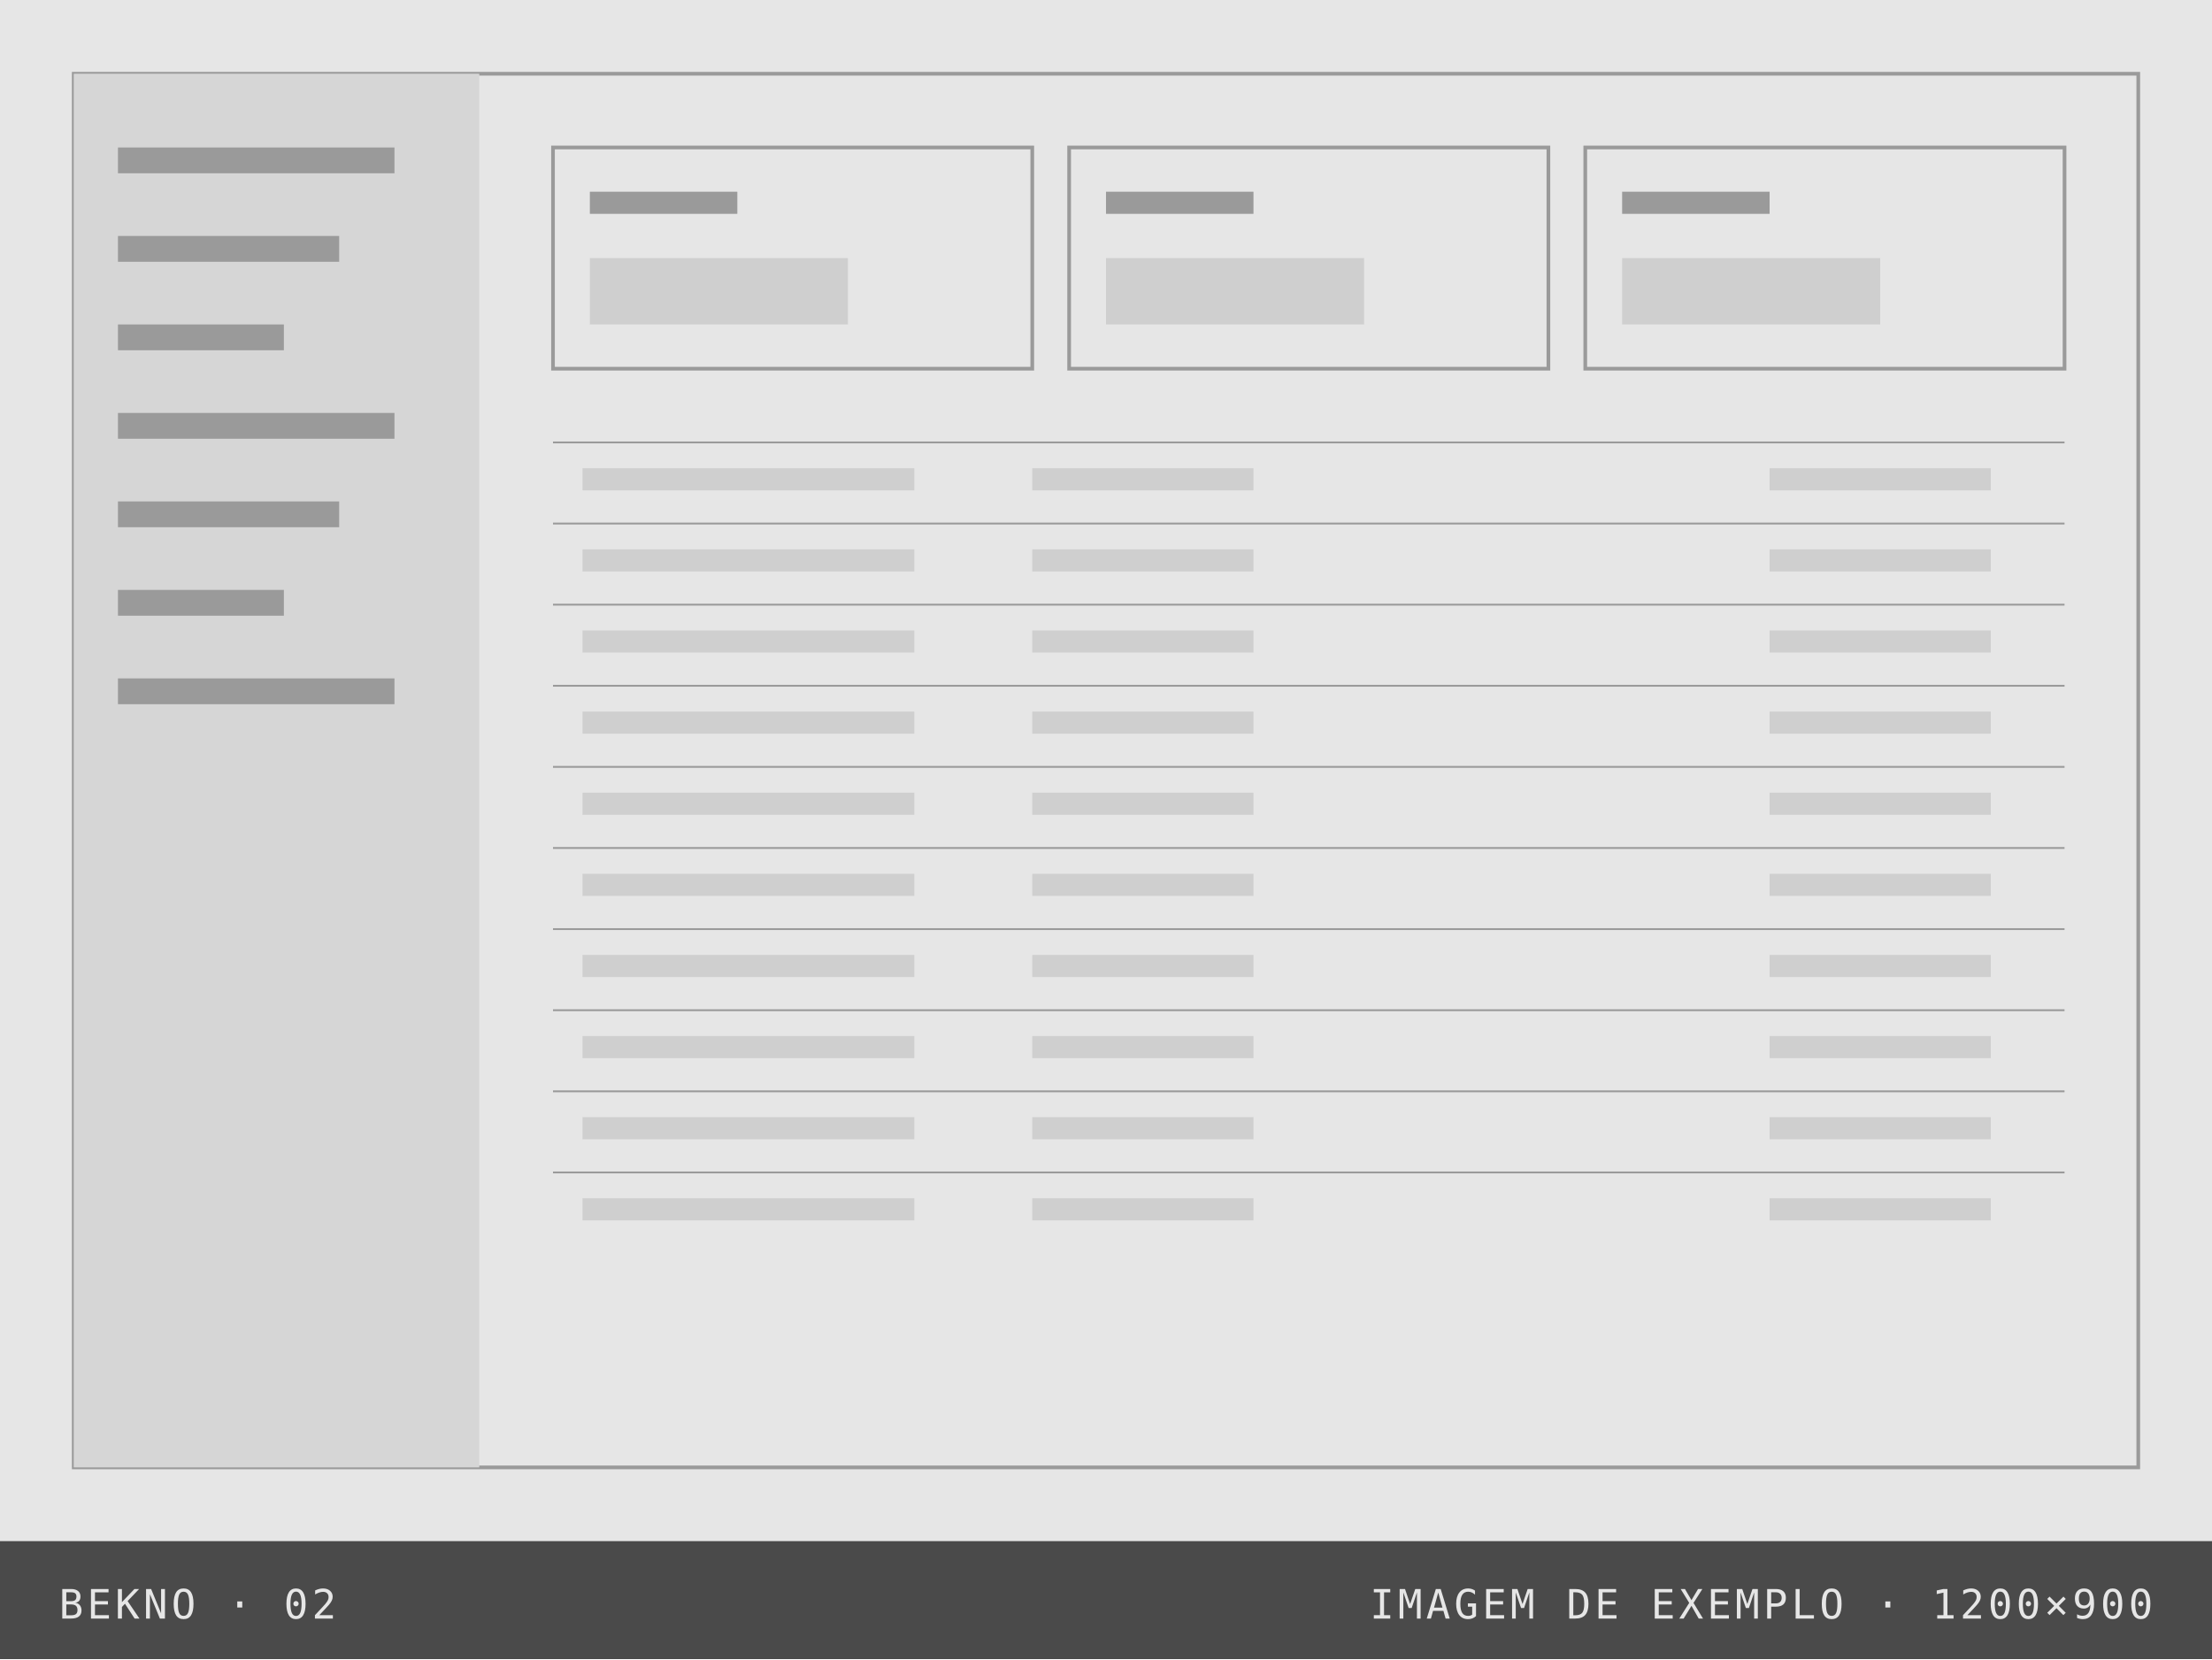
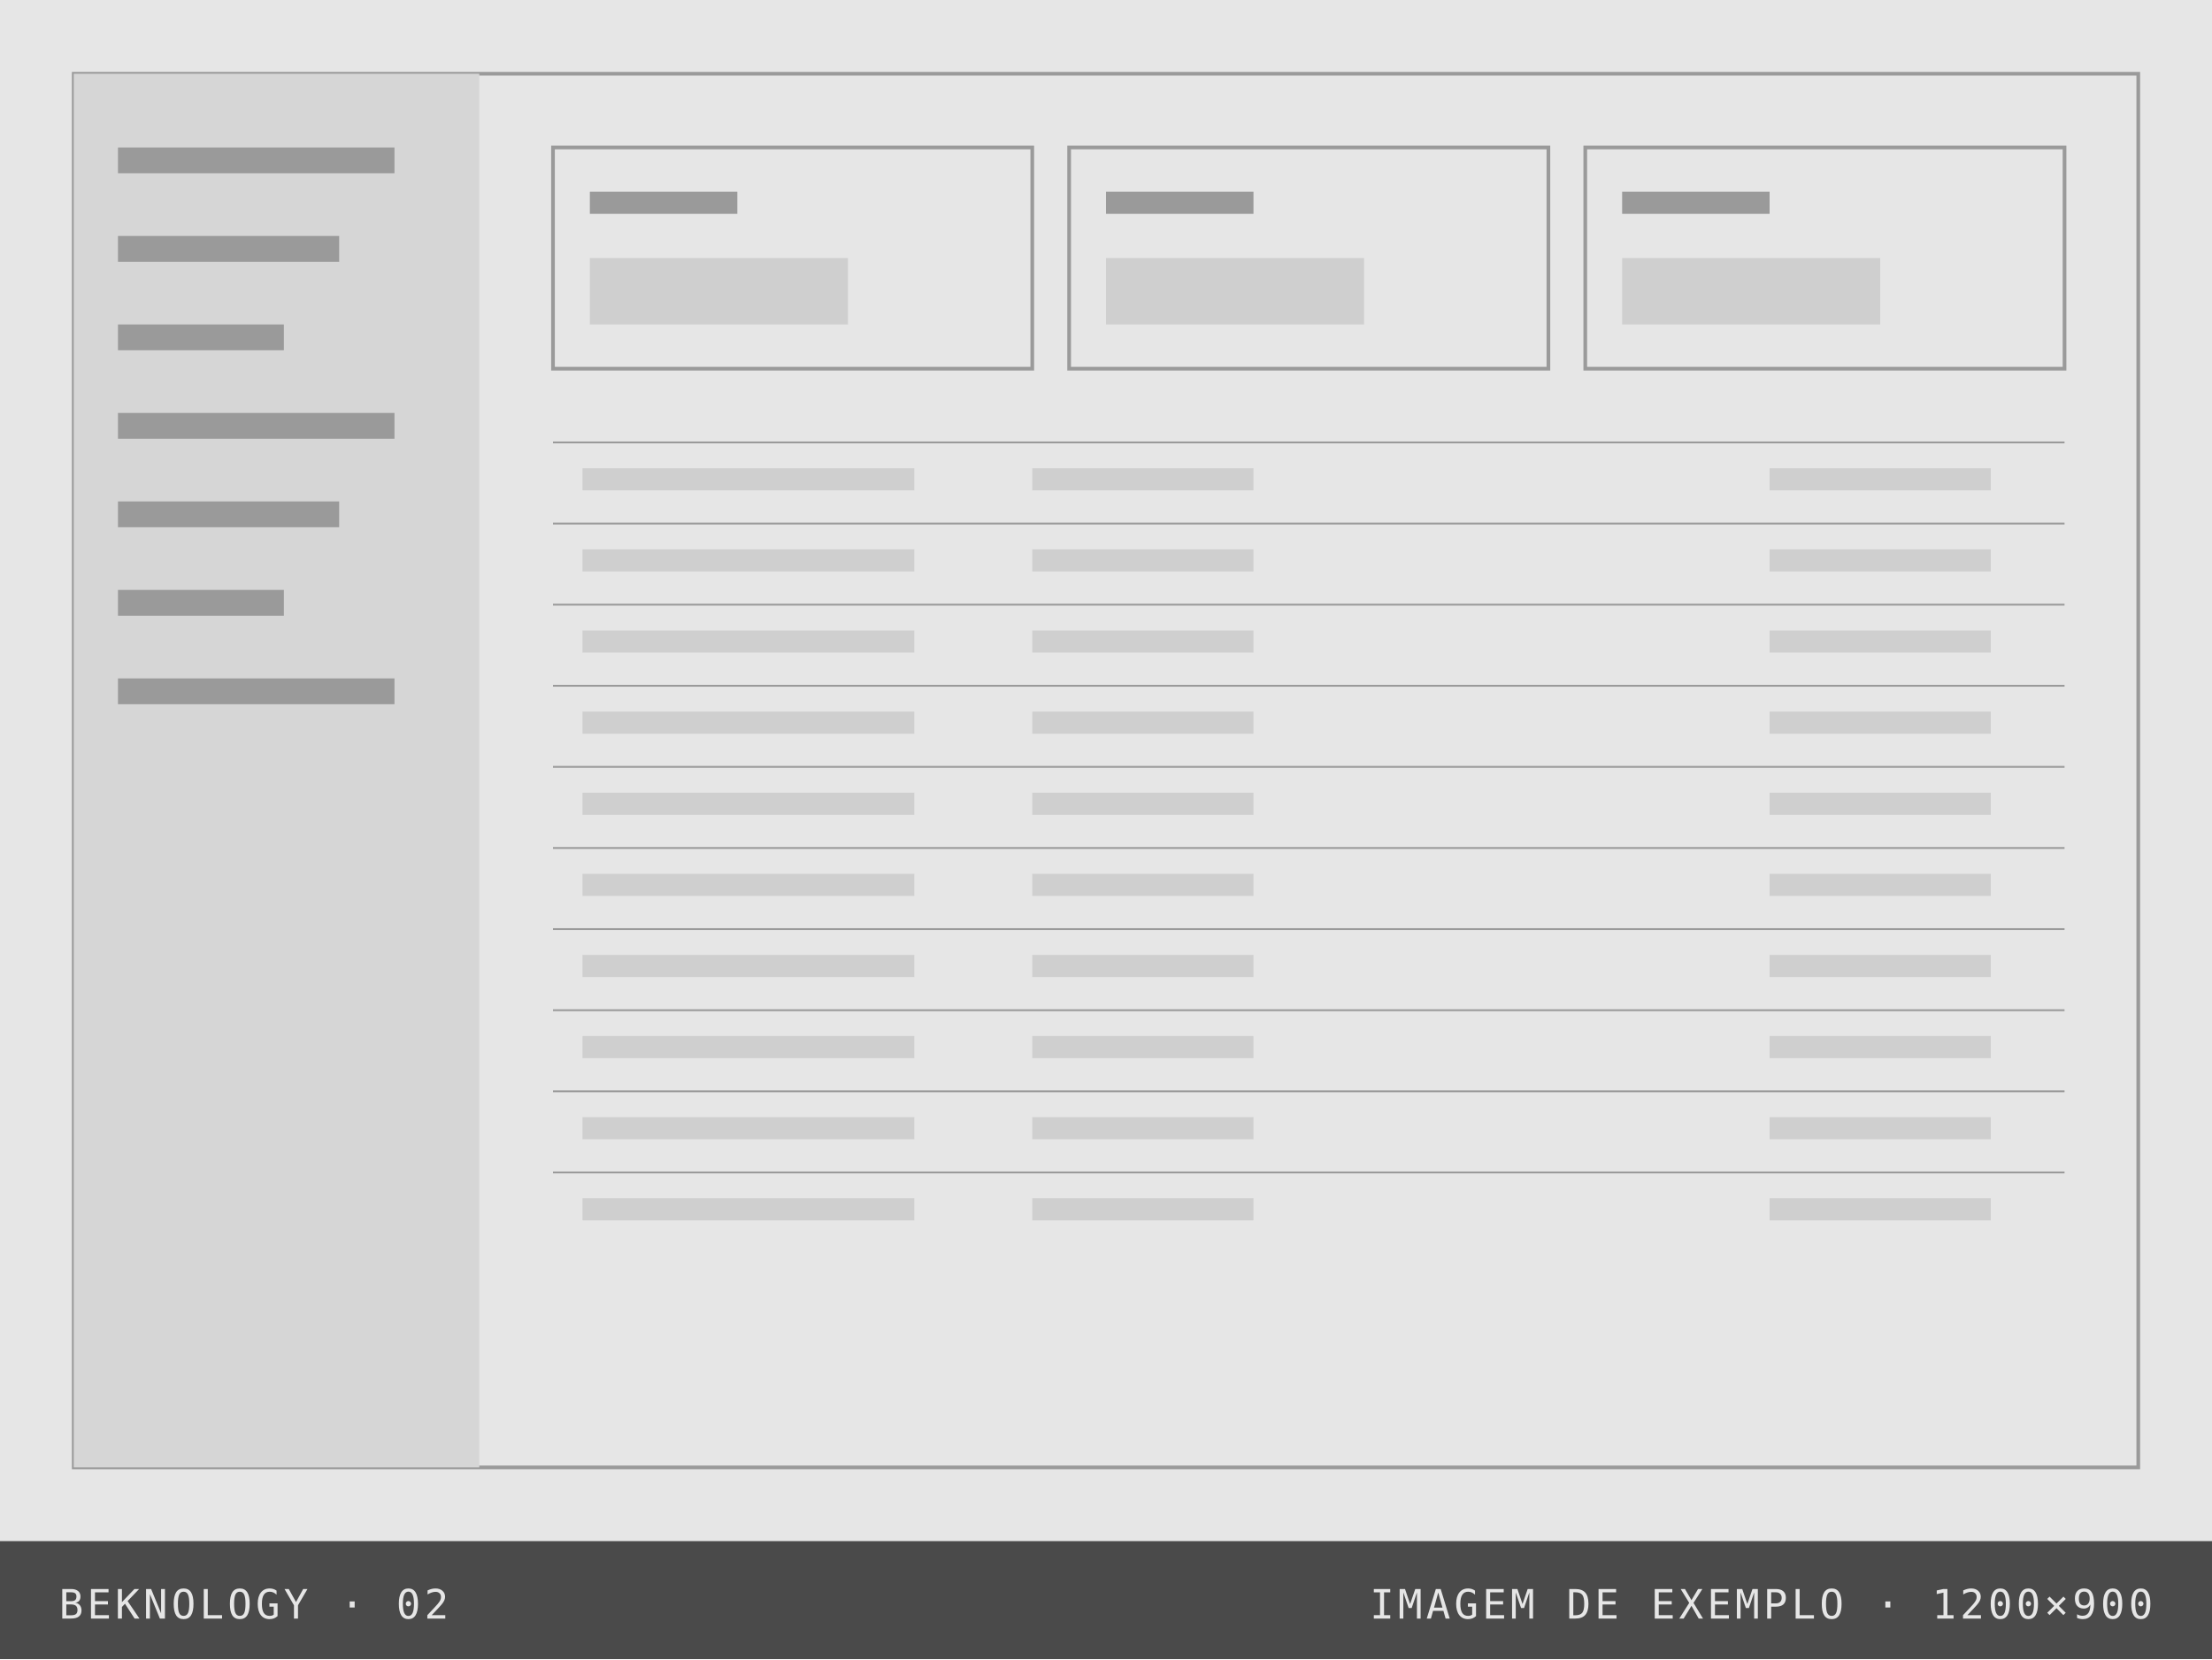
<svg xmlns="http://www.w3.org/2000/svg" width="1200" height="900" viewBox="0 0 1200 900">
  <rect width="1200" height="900" fill="#e6e6e6" />
  <rect x="40" y="40" width="1120" height="756" fill="none" stroke="#9a9a9a" stroke-width="2" />
  <rect x="40" y="40" width="220" height="756" fill="#d6d6d6" />
  <rect x="64" y="80" width="150" height="14" fill="#9a9a9a" />
  <rect x="64" y="128" width="120" height="14" fill="#9a9a9a" />
  <rect x="64" y="176" width="90" height="14" fill="#9a9a9a" />
  <rect x="64" y="224" width="150" height="14" fill="#9a9a9a" />
  <rect x="64" y="272" width="120" height="14" fill="#9a9a9a" />
  <rect x="64" y="320" width="90" height="14" fill="#9a9a9a" />
  <rect x="64" y="368" width="150" height="14" fill="#9a9a9a" />
  <rect x="300" y="80" width="260" height="120" fill="none" stroke="#9a9a9a" stroke-width="2" />
  <rect x="320" y="104" width="80" height="12" fill="#9a9a9a" />
  <rect x="320" y="140" width="140" height="36" fill="#cfcfcf" />
  <rect x="580" y="80" width="260" height="120" fill="none" stroke="#9a9a9a" stroke-width="2" />
  <rect x="600" y="104" width="80" height="12" fill="#9a9a9a" />
  <rect x="600" y="140" width="140" height="36" fill="#cfcfcf" />
  <rect x="860" y="80" width="260" height="120" fill="none" stroke="#9a9a9a" stroke-width="2" />
  <rect x="880" y="104" width="80" height="12" fill="#9a9a9a" />
  <rect x="880" y="140" width="140" height="36" fill="#cfcfcf" />
  <line x1="300" y1="240" x2="1120" y2="240" stroke="#9a9a9a" stroke-width="1" />
  <rect x="316" y="254" width="180" height="12" fill="#cfcfcf" />
  <rect x="560" y="254" width="120" height="12" fill="#cfcfcf" />
  <rect x="960" y="254" width="120" height="12" fill="#cfcfcf" />
  <line x1="300" y1="284" x2="1120" y2="284" stroke="#9a9a9a" stroke-width="1" />
  <rect x="316" y="298" width="180" height="12" fill="#cfcfcf" />
  <rect x="560" y="298" width="120" height="12" fill="#cfcfcf" />
  <rect x="960" y="298" width="120" height="12" fill="#cfcfcf" />
  <line x1="300" y1="328" x2="1120" y2="328" stroke="#9a9a9a" stroke-width="1" />
  <rect x="316" y="342" width="180" height="12" fill="#cfcfcf" />
  <rect x="560" y="342" width="120" height="12" fill="#cfcfcf" />
  <rect x="960" y="342" width="120" height="12" fill="#cfcfcf" />
  <line x1="300" y1="372" x2="1120" y2="372" stroke="#9a9a9a" stroke-width="1" />
  <rect x="316" y="386" width="180" height="12" fill="#cfcfcf" />
  <rect x="560" y="386" width="120" height="12" fill="#cfcfcf" />
  <rect x="960" y="386" width="120" height="12" fill="#cfcfcf" />
  <line x1="300" y1="416" x2="1120" y2="416" stroke="#9a9a9a" stroke-width="1" />
  <rect x="316" y="430" width="180" height="12" fill="#cfcfcf" />
  <rect x="560" y="430" width="120" height="12" fill="#cfcfcf" />
  <rect x="960" y="430" width="120" height="12" fill="#cfcfcf" />
  <line x1="300" y1="460" x2="1120" y2="460" stroke="#9a9a9a" stroke-width="1" />
  <rect x="316" y="474" width="180" height="12" fill="#cfcfcf" />
  <rect x="560" y="474" width="120" height="12" fill="#cfcfcf" />
  <rect x="960" y="474" width="120" height="12" fill="#cfcfcf" />
  <line x1="300" y1="504" x2="1120" y2="504" stroke="#9a9a9a" stroke-width="1" />
  <rect x="316" y="518" width="180" height="12" fill="#cfcfcf" />
  <rect x="560" y="518" width="120" height="12" fill="#cfcfcf" />
  <rect x="960" y="518" width="120" height="12" fill="#cfcfcf" />
  <line x1="300" y1="548" x2="1120" y2="548" stroke="#9a9a9a" stroke-width="1" />
  <rect x="316" y="562" width="180" height="12" fill="#cfcfcf" />
  <rect x="560" y="562" width="120" height="12" fill="#cfcfcf" />
  <rect x="960" y="562" width="120" height="12" fill="#cfcfcf" />
  <line x1="300" y1="592" x2="1120" y2="592" stroke="#9a9a9a" stroke-width="1" />
  <rect x="316" y="606" width="180" height="12" fill="#cfcfcf" />
  <rect x="560" y="606" width="120" height="12" fill="#cfcfcf" />
  <rect x="960" y="606" width="120" height="12" fill="#cfcfcf" />
  <line x1="300" y1="636" x2="1120" y2="636" stroke="#9a9a9a" stroke-width="1" />
  <rect x="316" y="650" width="180" height="12" fill="#cfcfcf" />
  <rect x="560" y="650" width="120" height="12" fill="#cfcfcf" />
  <rect x="960" y="650" width="120" height="12" fill="#cfcfcf" />
  <rect x="0" y="836" width="1200" height="64" fill="#4a4a4a" />
-   <text x="32" y="878" font-family="ui-monospace, 'IBM Plex Mono', monospace" font-size="22" fill="#e6e6e6" letter-spacing="2">BEKNO · 02</text>
+   <text x="32" y="878" font-family="ui-monospace, 'IBM Plex Mono', monospace" font-size="22" fill="#e6e6e6" letter-spacing="2">BEKNOLOGY · 02</text>
  <text x="1168" y="878" font-family="ui-monospace, 'IBM Plex Mono', monospace" font-size="22" fill="#e6e6e6" letter-spacing="2" text-anchor="end">IMAGEM DE EXEMPLO · 1200×900</text>
</svg>
